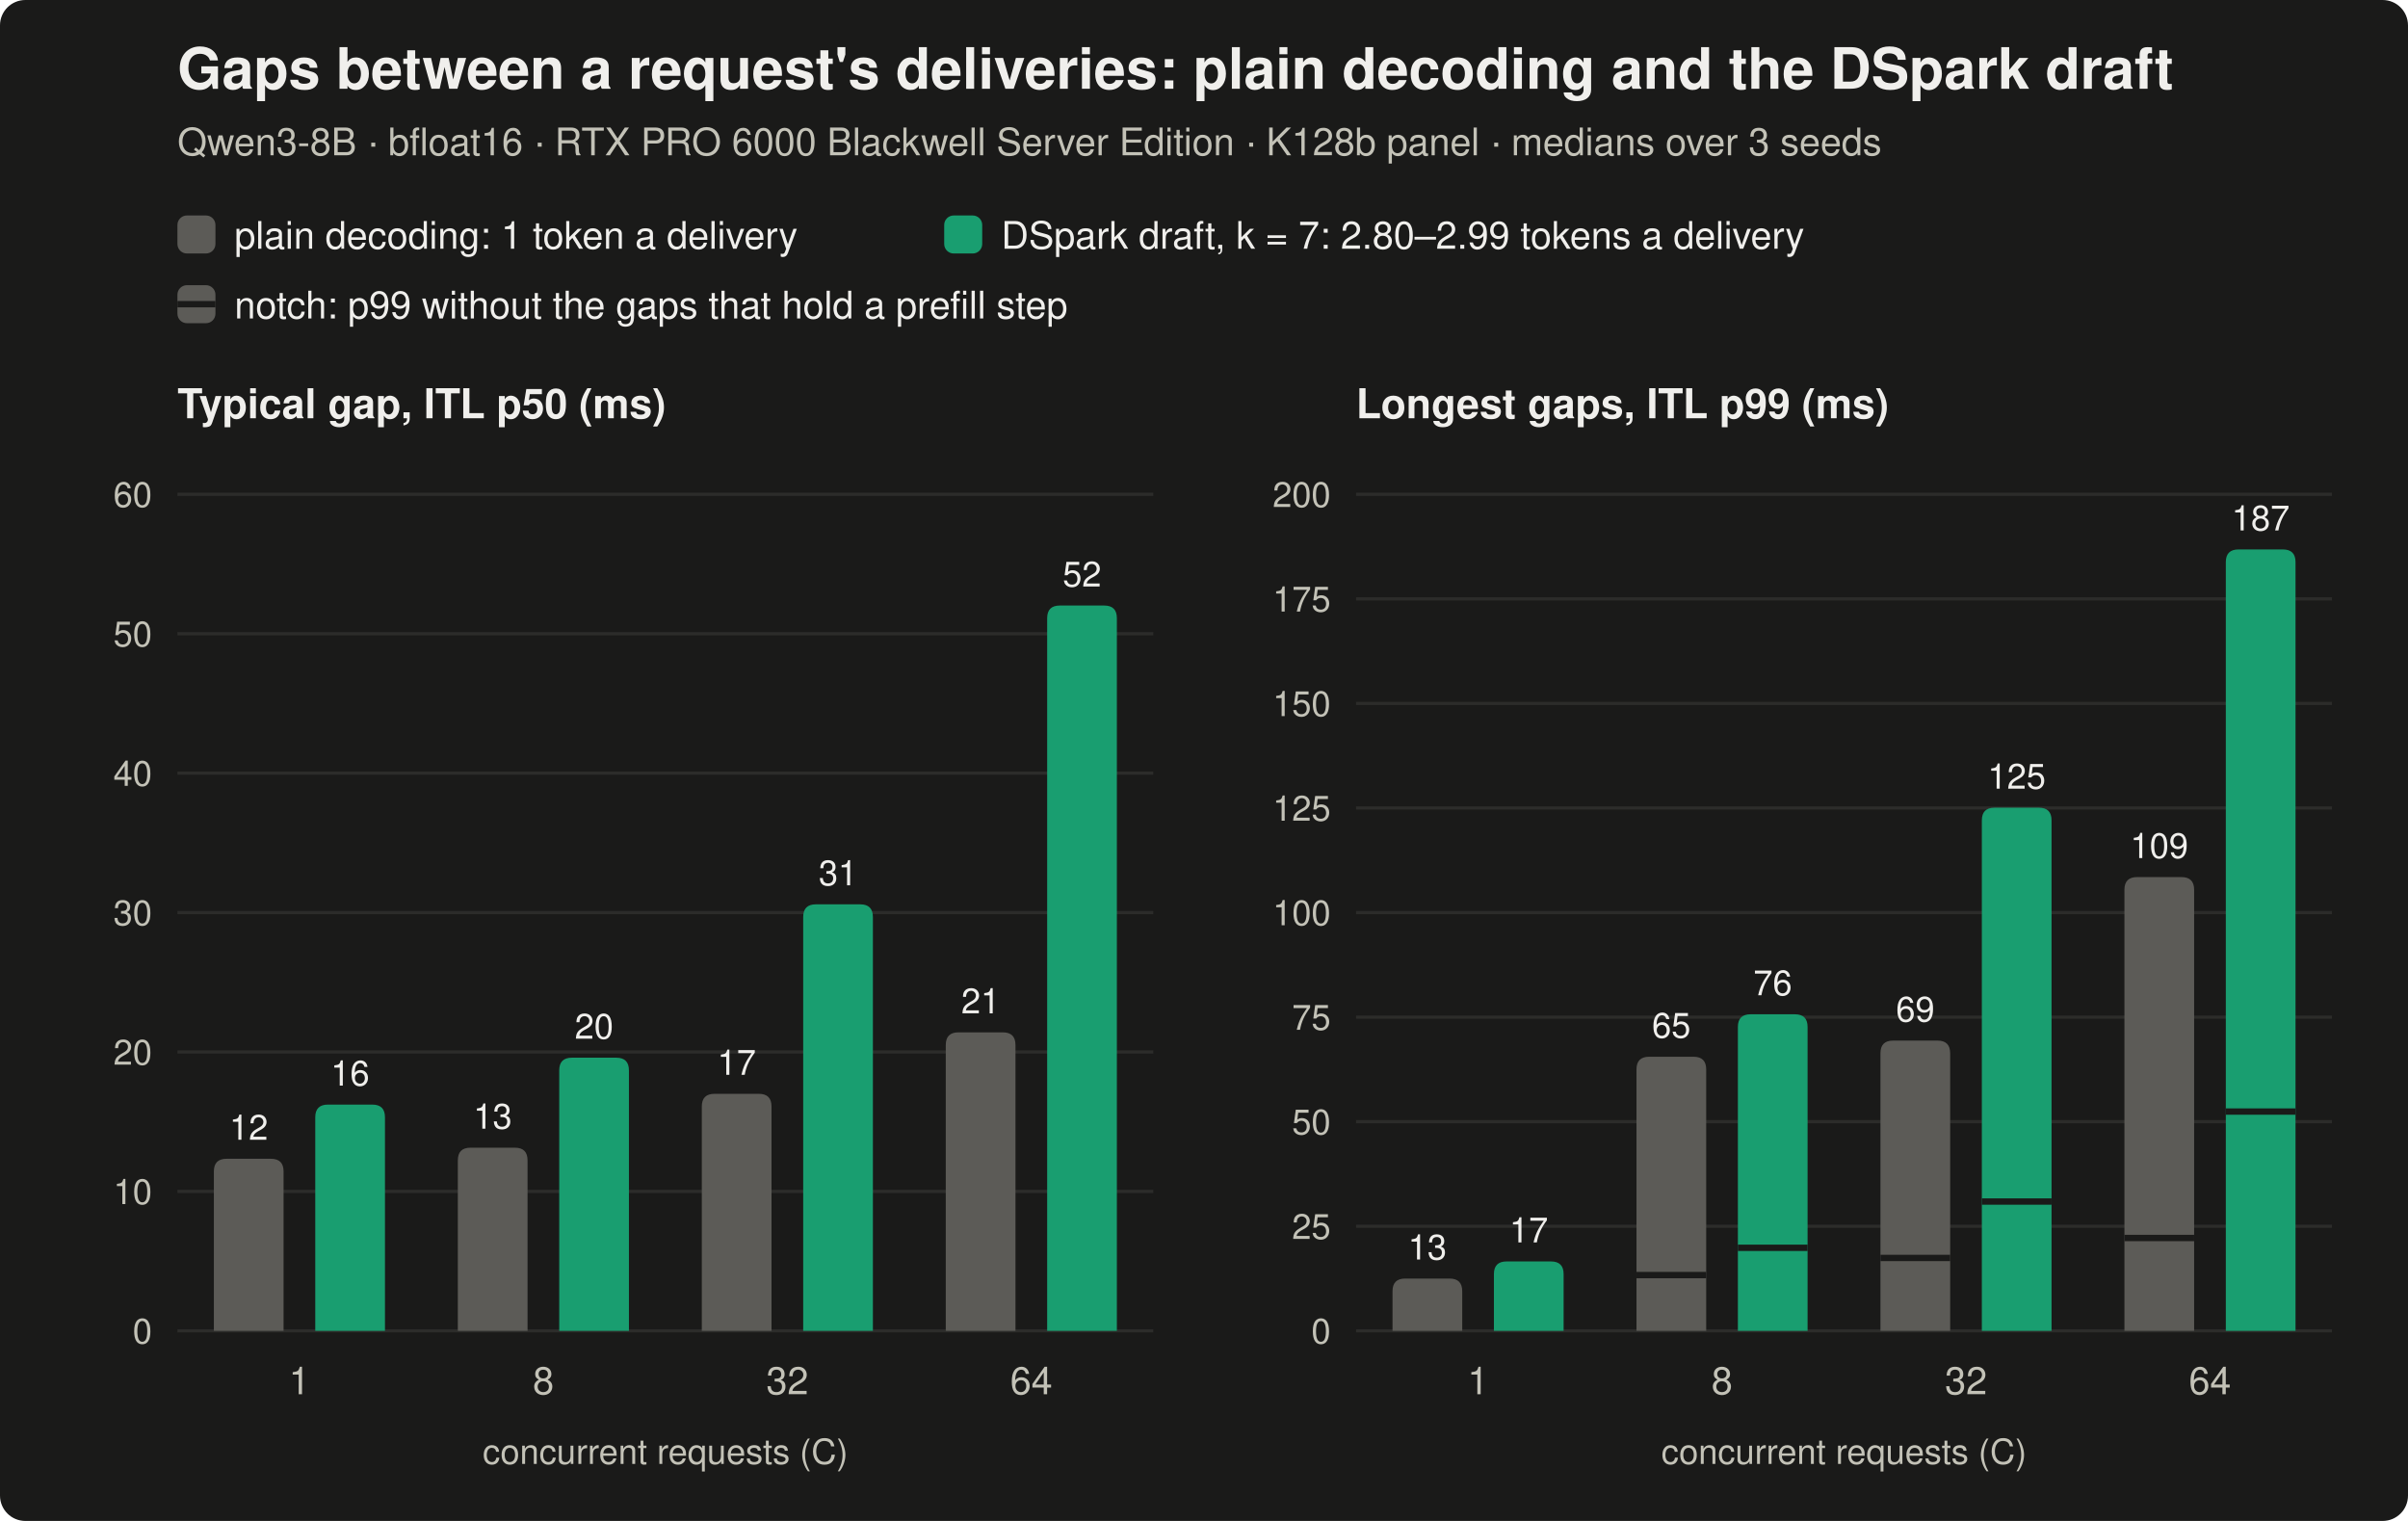
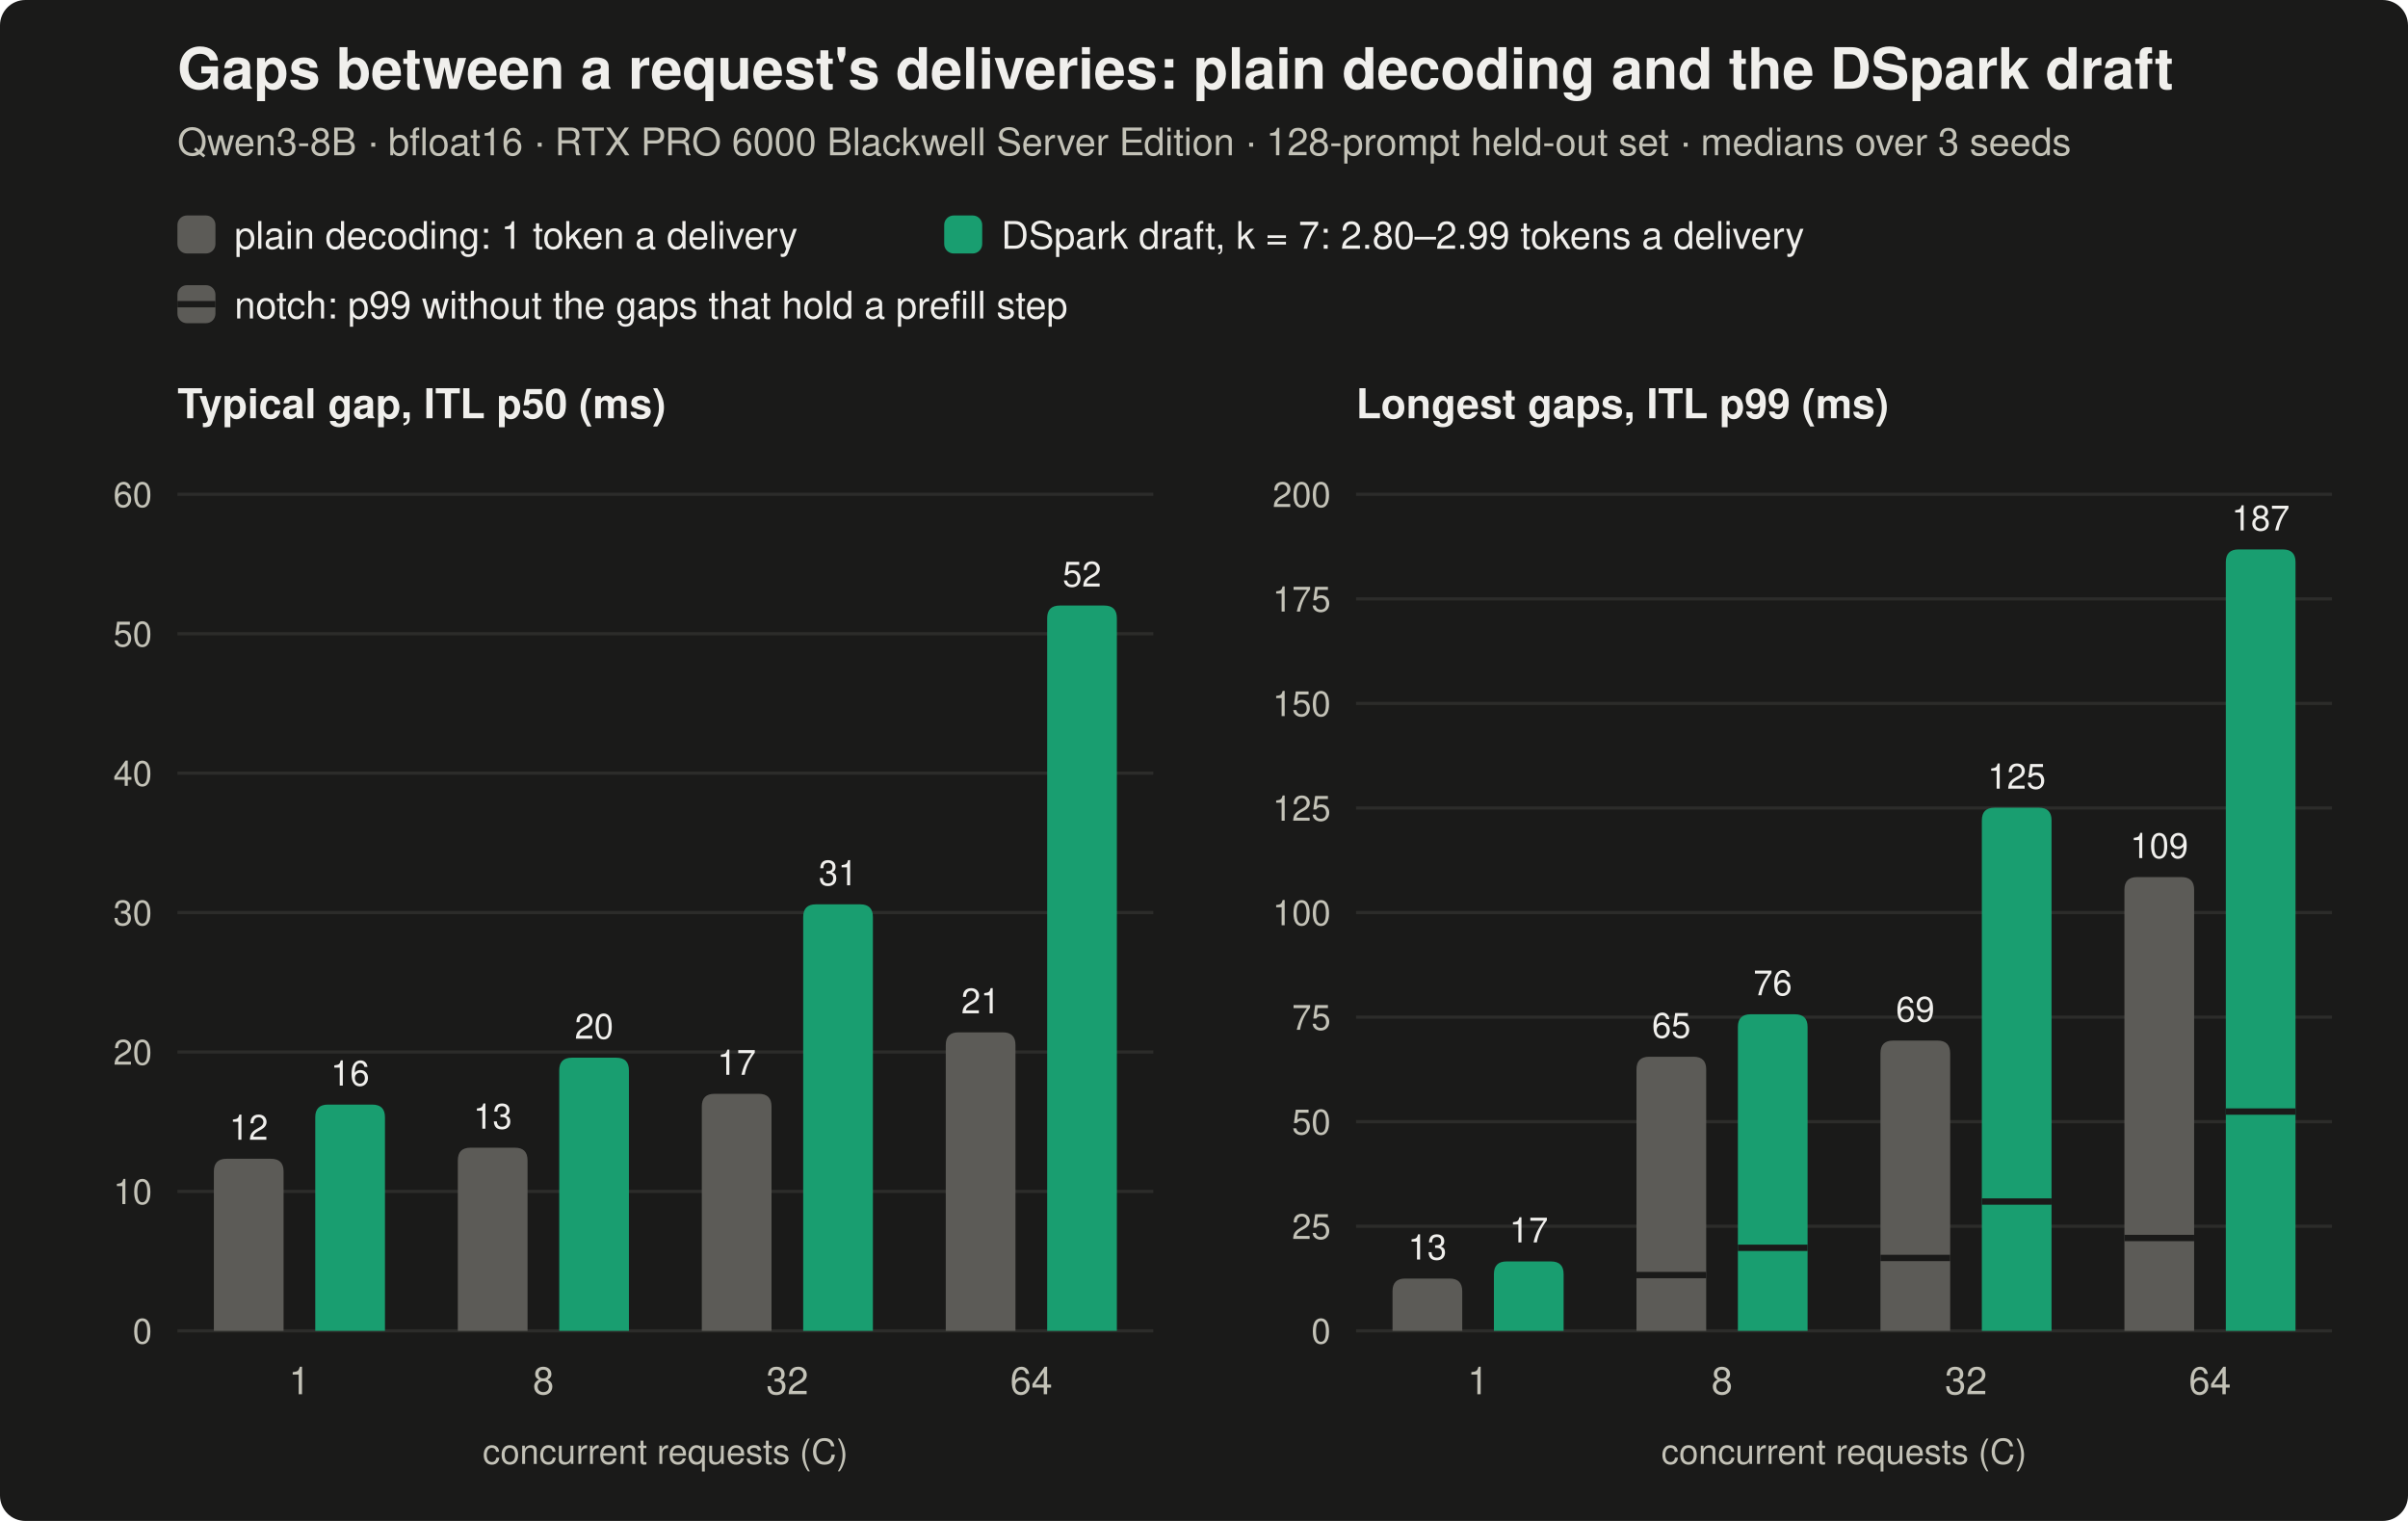
<svg xmlns="http://www.w3.org/2000/svg" viewBox="0 0 760 480" width="760" height="480" role="img">
  <rect width="760" height="480" fill="#1a1a19" rx="8" />
  <text x="56.0" y="28.0" font-size="18" fill="#f0efec" text-anchor="start" font-weight="600" font-family="-apple-system, BlinkMacSystemFont, Segoe UI, Helvetica, Arial, sans-serif">Gaps between a request's deliveries: plain decoding and the DSpark draft</text>
-   <text x="56.0" y="49.0" font-size="12" fill="#c3c2b7" text-anchor="start" font-weight="normal" font-family="-apple-system, BlinkMacSystemFont, Segoe UI, Helvetica, Arial, sans-serif">Qwen3-8B · bfloat16 · RTX PRO 6000 Blackwell Server Edition · K128b panel · medians over 3 seeds</text>
+   <text x="56.0" y="49.0" font-size="12" fill="#c3c2b7" text-anchor="start" font-weight="normal" font-family="-apple-system, BlinkMacSystemFont, Segoe UI, Helvetica, Arial, sans-serif">Qwen3-8B · bfloat16 · RTX PRO 6000 Blackwell Server Edition · 128-prompt held-out set · medians over 3 seeds</text>
  <rect x="56" y="68" width="12" height="12" rx="3" fill="#5c5b57" />
  <text x="74.0" y="78.5" font-size="12" fill="#f0efec" text-anchor="start" font-weight="normal" font-family="-apple-system, BlinkMacSystemFont, Segoe UI, Helvetica, Arial, sans-serif">plain decoding: 1 token a delivery</text>
  <rect x="298.0" y="68" width="12" height="12" rx="3" fill="#199e70" />
  <text x="316.0" y="78.5" font-size="12" fill="#f0efec" text-anchor="start" font-weight="normal" font-family="-apple-system, BlinkMacSystemFont, Segoe UI, Helvetica, Arial, sans-serif">DSpark draft, k = 7: 2.80–2.99 tokens a delivery</text>
  <rect x="56" y="90" width="12" height="12" rx="3" fill="#5c5b57" />
  <line x1="56" y1="96" x2="68" y2="96" stroke="#1a1a19" stroke-width="2" />
  <text x="74.0" y="100.5" font-size="12" fill="#f0efec" text-anchor="start" font-weight="normal" font-family="-apple-system, BlinkMacSystemFont, Segoe UI, Helvetica, Arial, sans-serif">notch: p99 without the gaps that hold a prefill step</text>
  <text x="56.0" y="132.0" font-size="13" fill="#f0efec" text-anchor="start" font-weight="600" font-family="-apple-system, BlinkMacSystemFont, Segoe UI, Helvetica, Arial, sans-serif">Typical gap, ITL p50 (ms)</text>
  <line x1="56" y1="420.0" x2="364.0" y2="420.0" stroke="#2c2c2a" stroke-width="1" />
  <text x="48.0" y="424.0" font-size="11" fill="#c3c2b7" text-anchor="end" font-weight="normal" font-family="-apple-system, BlinkMacSystemFont, Segoe UI, Helvetica, Arial, sans-serif">0</text>
  <line x1="56" y1="376.0" x2="364.0" y2="376.0" stroke="#2c2c2a" stroke-width="1" />
  <text x="48.0" y="380.0" font-size="11" fill="#c3c2b7" text-anchor="end" font-weight="normal" font-family="-apple-system, BlinkMacSystemFont, Segoe UI, Helvetica, Arial, sans-serif">10</text>
  <line x1="56" y1="332.0" x2="364.0" y2="332.0" stroke="#2c2c2a" stroke-width="1" />
  <text x="48.0" y="336.0" font-size="11" fill="#c3c2b7" text-anchor="end" font-weight="normal" font-family="-apple-system, BlinkMacSystemFont, Segoe UI, Helvetica, Arial, sans-serif">20</text>
  <line x1="56" y1="288.0" x2="364.0" y2="288.0" stroke="#2c2c2a" stroke-width="1" />
  <text x="48.0" y="292.0" font-size="11" fill="#c3c2b7" text-anchor="end" font-weight="normal" font-family="-apple-system, BlinkMacSystemFont, Segoe UI, Helvetica, Arial, sans-serif">30</text>
  <line x1="56" y1="244.0" x2="364.0" y2="244.0" stroke="#2c2c2a" stroke-width="1" />
  <text x="48.0" y="248.0" font-size="11" fill="#c3c2b7" text-anchor="end" font-weight="normal" font-family="-apple-system, BlinkMacSystemFont, Segoe UI, Helvetica, Arial, sans-serif">40</text>
  <line x1="56" y1="200.0" x2="364.0" y2="200.0" stroke="#2c2c2a" stroke-width="1" />
  <text x="48.0" y="204.0" font-size="11" fill="#c3c2b7" text-anchor="end" font-weight="normal" font-family="-apple-system, BlinkMacSystemFont, Segoe UI, Helvetica, Arial, sans-serif">50</text>
  <line x1="56" y1="156.0" x2="364.0" y2="156.0" stroke="#2c2c2a" stroke-width="1" />
  <text x="48.0" y="160.0" font-size="11" fill="#c3c2b7" text-anchor="end" font-weight="normal" font-family="-apple-system, BlinkMacSystemFont, Segoe UI, Helvetica, Arial, sans-serif">60</text>
  <path d="M67.5,420.0 V369.7 Q67.5,365.7 71.5,365.7 H85.5 Q89.5,365.7 89.5,369.7 V420.0 Z" fill="#5c5b57" />
  <text x="78.5" y="359.7" font-size="11" fill="#f0efec" text-anchor="middle" font-weight="normal" font-family="-apple-system, BlinkMacSystemFont, Segoe UI, Helvetica, Arial, sans-serif">12</text>
  <path d="M99.5,420.0 V352.6 Q99.5,348.6 103.5,348.6 H117.5 Q121.5,348.6 121.5,352.6 V420.0 Z" fill="#199e70" />
  <text x="110.5" y="342.6" font-size="11" fill="#f0efec" text-anchor="middle" font-weight="normal" font-family="-apple-system, BlinkMacSystemFont, Segoe UI, Helvetica, Arial, sans-serif">16</text>
  <text x="94.5" y="440.0" font-size="12" fill="#c3c2b7" text-anchor="middle" font-weight="normal" font-family="-apple-system, BlinkMacSystemFont, Segoe UI, Helvetica, Arial, sans-serif">1</text>
  <path d="M144.5,420.0 V366.2 Q144.5,362.2 148.5,362.2 H162.5 Q166.5,362.2 166.5,366.2 V420.0 Z" fill="#5c5b57" />
  <text x="155.5" y="356.2" font-size="11" fill="#f0efec" text-anchor="middle" font-weight="normal" font-family="-apple-system, BlinkMacSystemFont, Segoe UI, Helvetica, Arial, sans-serif">13</text>
  <path d="M176.5,420.0 V337.8 Q176.5,333.8 180.5,333.8 H194.5 Q198.5,333.8 198.5,337.8 V420.0 Z" fill="#199e70" />
  <text x="187.5" y="327.8" font-size="11" fill="#f0efec" text-anchor="middle" font-weight="normal" font-family="-apple-system, BlinkMacSystemFont, Segoe UI, Helvetica, Arial, sans-serif">20</text>
  <text x="171.5" y="440.0" font-size="12" fill="#c3c2b7" text-anchor="middle" font-weight="normal" font-family="-apple-system, BlinkMacSystemFont, Segoe UI, Helvetica, Arial, sans-serif">8</text>
  <path d="M221.5,420.0 V349.2 Q221.5,345.2 225.5,345.2 H239.5 Q243.5,345.2 243.5,349.2 V420.0 Z" fill="#5c5b57" />
  <text x="232.5" y="339.2" font-size="11" fill="#f0efec" text-anchor="middle" font-weight="normal" font-family="-apple-system, BlinkMacSystemFont, Segoe UI, Helvetica, Arial, sans-serif">17</text>
  <path d="M253.5,420.0 V289.4 Q253.5,285.4 257.5,285.4 H271.5 Q275.5,285.4 275.5,289.4 V420.0 Z" fill="#199e70" />
  <text x="264.5" y="279.4" font-size="11" fill="#f0efec" text-anchor="middle" font-weight="normal" font-family="-apple-system, BlinkMacSystemFont, Segoe UI, Helvetica, Arial, sans-serif">31</text>
  <text x="248.5" y="440.0" font-size="12" fill="#c3c2b7" text-anchor="middle" font-weight="normal" font-family="-apple-system, BlinkMacSystemFont, Segoe UI, Helvetica, Arial, sans-serif">32</text>
  <path d="M298.5,420.0 V329.8 Q298.5,325.8 302.5,325.8 H316.5 Q320.5,325.8 320.5,329.8 V420.0 Z" fill="#5c5b57" />
  <text x="309.5" y="319.8" font-size="11" fill="#f0efec" text-anchor="middle" font-weight="normal" font-family="-apple-system, BlinkMacSystemFont, Segoe UI, Helvetica, Arial, sans-serif">21</text>
  <path d="M330.5,420.0 V195.1 Q330.5,191.1 334.5,191.1 H348.5 Q352.5,191.1 352.5,195.1 V420.0 Z" fill="#199e70" />
  <text x="341.5" y="185.1" font-size="11" fill="#f0efec" text-anchor="middle" font-weight="normal" font-family="-apple-system, BlinkMacSystemFont, Segoe UI, Helvetica, Arial, sans-serif">52</text>
  <text x="325.5" y="440.0" font-size="12" fill="#c3c2b7" text-anchor="middle" font-weight="normal" font-family="-apple-system, BlinkMacSystemFont, Segoe UI, Helvetica, Arial, sans-serif">64</text>
  <text x="210.0" y="462.0" font-size="11" fill="#c3c2b7" text-anchor="middle" font-weight="normal" font-family="-apple-system, BlinkMacSystemFont, Segoe UI, Helvetica, Arial, sans-serif">concurrent requests (C)</text>
  <text x="428.0" y="132.0" font-size="13" fill="#f0efec" text-anchor="start" font-weight="600" font-family="-apple-system, BlinkMacSystemFont, Segoe UI, Helvetica, Arial, sans-serif">Longest gaps, ITL p99 (ms)</text>
  <line x1="428.0" y1="420.0" x2="736.0" y2="420.0" stroke="#2c2c2a" stroke-width="1" />
  <text x="420.0" y="424.0" font-size="11" fill="#c3c2b7" text-anchor="end" font-weight="normal" font-family="-apple-system, BlinkMacSystemFont, Segoe UI, Helvetica, Arial, sans-serif">0</text>
  <line x1="428.0" y1="387.0" x2="736.0" y2="387.0" stroke="#2c2c2a" stroke-width="1" />
  <text x="420.0" y="391.0" font-size="11" fill="#c3c2b7" text-anchor="end" font-weight="normal" font-family="-apple-system, BlinkMacSystemFont, Segoe UI, Helvetica, Arial, sans-serif">25</text>
  <line x1="428.0" y1="354.0" x2="736.0" y2="354.0" stroke="#2c2c2a" stroke-width="1" />
  <text x="420.0" y="358.0" font-size="11" fill="#c3c2b7" text-anchor="end" font-weight="normal" font-family="-apple-system, BlinkMacSystemFont, Segoe UI, Helvetica, Arial, sans-serif">50</text>
  <line x1="428.0" y1="321.0" x2="736.0" y2="321.0" stroke="#2c2c2a" stroke-width="1" />
  <text x="420.0" y="325.0" font-size="11" fill="#c3c2b7" text-anchor="end" font-weight="normal" font-family="-apple-system, BlinkMacSystemFont, Segoe UI, Helvetica, Arial, sans-serif">75</text>
  <line x1="428.0" y1="288.0" x2="736.0" y2="288.0" stroke="#2c2c2a" stroke-width="1" />
  <text x="420.0" y="292.0" font-size="11" fill="#c3c2b7" text-anchor="end" font-weight="normal" font-family="-apple-system, BlinkMacSystemFont, Segoe UI, Helvetica, Arial, sans-serif">100</text>
  <line x1="428.0" y1="255.0" x2="736.0" y2="255.0" stroke="#2c2c2a" stroke-width="1" />
  <text x="420.0" y="259.0" font-size="11" fill="#c3c2b7" text-anchor="end" font-weight="normal" font-family="-apple-system, BlinkMacSystemFont, Segoe UI, Helvetica, Arial, sans-serif">125</text>
  <line x1="428.0" y1="222.0" x2="736.0" y2="222.0" stroke="#2c2c2a" stroke-width="1" />
  <text x="420.0" y="226.0" font-size="11" fill="#c3c2b7" text-anchor="end" font-weight="normal" font-family="-apple-system, BlinkMacSystemFont, Segoe UI, Helvetica, Arial, sans-serif">150</text>
  <line x1="428.0" y1="189.0" x2="736.0" y2="189.0" stroke="#2c2c2a" stroke-width="1" />
  <text x="420.0" y="193.0" font-size="11" fill="#c3c2b7" text-anchor="end" font-weight="normal" font-family="-apple-system, BlinkMacSystemFont, Segoe UI, Helvetica, Arial, sans-serif">175</text>
  <line x1="428.0" y1="156.0" x2="736.0" y2="156.0" stroke="#2c2c2a" stroke-width="1" />
  <text x="420.0" y="160.0" font-size="11" fill="#c3c2b7" text-anchor="end" font-weight="normal" font-family="-apple-system, BlinkMacSystemFont, Segoe UI, Helvetica, Arial, sans-serif">200</text>
  <path d="M439.5,420.0 V407.5 Q439.5,403.5 443.5,403.5 H457.5 Q461.5,403.5 461.5,407.5 V420.0 Z" fill="#5c5b57" />
  <text x="450.5" y="397.5" font-size="11" fill="#f0efec" text-anchor="middle" font-weight="normal" font-family="-apple-system, BlinkMacSystemFont, Segoe UI, Helvetica, Arial, sans-serif">13</text>
  <path d="M471.5,420.0 V402.1 Q471.5,398.1 475.5,398.1 H489.5 Q493.5,398.1 493.5,402.1 V420.0 Z" fill="#199e70" />
  <text x="482.5" y="392.1" font-size="11" fill="#f0efec" text-anchor="middle" font-weight="normal" font-family="-apple-system, BlinkMacSystemFont, Segoe UI, Helvetica, Arial, sans-serif">17</text>
  <text x="466.5" y="440.0" font-size="12" fill="#c3c2b7" text-anchor="middle" font-weight="normal" font-family="-apple-system, BlinkMacSystemFont, Segoe UI, Helvetica, Arial, sans-serif">1</text>
  <path d="M516.5,420.0 V337.5 Q516.5,333.5 520.5,333.5 H534.5 Q538.5,333.5 538.5,337.5 V420.0 Z" fill="#5c5b57" />
  <line x1="516.5" y1="402.4" x2="538.5" y2="402.4" stroke="#1a1a19" stroke-width="2" />
  <text x="527.5" y="327.5" font-size="11" fill="#f0efec" text-anchor="middle" font-weight="normal" font-family="-apple-system, BlinkMacSystemFont, Segoe UI, Helvetica, Arial, sans-serif">65</text>
  <path d="M548.5,420.0 V324.1 Q548.5,320.1 552.5,320.1 H566.5 Q570.5,320.1 570.5,324.1 V420.0 Z" fill="#199e70" />
  <line x1="548.5" y1="393.8" x2="570.5" y2="393.8" stroke="#1a1a19" stroke-width="2" />
  <text x="559.5" y="314.1" font-size="11" fill="#f0efec" text-anchor="middle" font-weight="normal" font-family="-apple-system, BlinkMacSystemFont, Segoe UI, Helvetica, Arial, sans-serif">76</text>
  <text x="543.5" y="440.0" font-size="12" fill="#c3c2b7" text-anchor="middle" font-weight="normal" font-family="-apple-system, BlinkMacSystemFont, Segoe UI, Helvetica, Arial, sans-serif">8</text>
  <path d="M593.5,420.0 V332.4 Q593.5,328.4 597.5,328.4 H611.5 Q615.5,328.4 615.5,332.4 V420.0 Z" fill="#5c5b57" />
  <line x1="593.5" y1="397.0" x2="615.5" y2="397.0" stroke="#1a1a19" stroke-width="2" />
  <text x="604.5" y="322.4" font-size="11" fill="#f0efec" text-anchor="middle" font-weight="normal" font-family="-apple-system, BlinkMacSystemFont, Segoe UI, Helvetica, Arial, sans-serif">69</text>
  <path d="M625.5,420.0 V258.9 Q625.5,254.9 629.5,254.9 H643.5 Q647.5,254.9 647.5,258.9 V420.0 Z" fill="#199e70" />
  <line x1="625.5" y1="379.2" x2="647.5" y2="379.2" stroke="#1a1a19" stroke-width="2" />
  <text x="636.5" y="248.9" font-size="11" fill="#f0efec" text-anchor="middle" font-weight="normal" font-family="-apple-system, BlinkMacSystemFont, Segoe UI, Helvetica, Arial, sans-serif">125</text>
  <text x="620.5" y="440.0" font-size="12" fill="#c3c2b7" text-anchor="middle" font-weight="normal" font-family="-apple-system, BlinkMacSystemFont, Segoe UI, Helvetica, Arial, sans-serif">32</text>
  <path d="M670.5,420.0 V280.8 Q670.5,276.8 674.5,276.8 H688.5 Q692.5,276.8 692.5,280.8 V420.0 Z" fill="#5c5b57" />
  <line x1="670.5" y1="390.7" x2="692.5" y2="390.7" stroke="#1a1a19" stroke-width="2" />
  <text x="681.5" y="270.8" font-size="11" fill="#f0efec" text-anchor="middle" font-weight="normal" font-family="-apple-system, BlinkMacSystemFont, Segoe UI, Helvetica, Arial, sans-serif">109</text>
  <path d="M702.5,420.0 V177.4 Q702.5,173.4 706.5,173.4 H720.5 Q724.5,173.4 724.5,177.4 V420.0 Z" fill="#199e70" />
  <line x1="702.5" y1="350.8" x2="724.5" y2="350.8" stroke="#1a1a19" stroke-width="2" />
  <text x="713.5" y="167.4" font-size="11" fill="#f0efec" text-anchor="middle" font-weight="normal" font-family="-apple-system, BlinkMacSystemFont, Segoe UI, Helvetica, Arial, sans-serif">187</text>
  <text x="697.5" y="440.0" font-size="12" fill="#c3c2b7" text-anchor="middle" font-weight="normal" font-family="-apple-system, BlinkMacSystemFont, Segoe UI, Helvetica, Arial, sans-serif">64</text>
  <text x="582.0" y="462.0" font-size="11" fill="#c3c2b7" text-anchor="middle" font-weight="normal" font-family="-apple-system, BlinkMacSystemFont, Segoe UI, Helvetica, Arial, sans-serif">concurrent requests (C)</text>
</svg>
